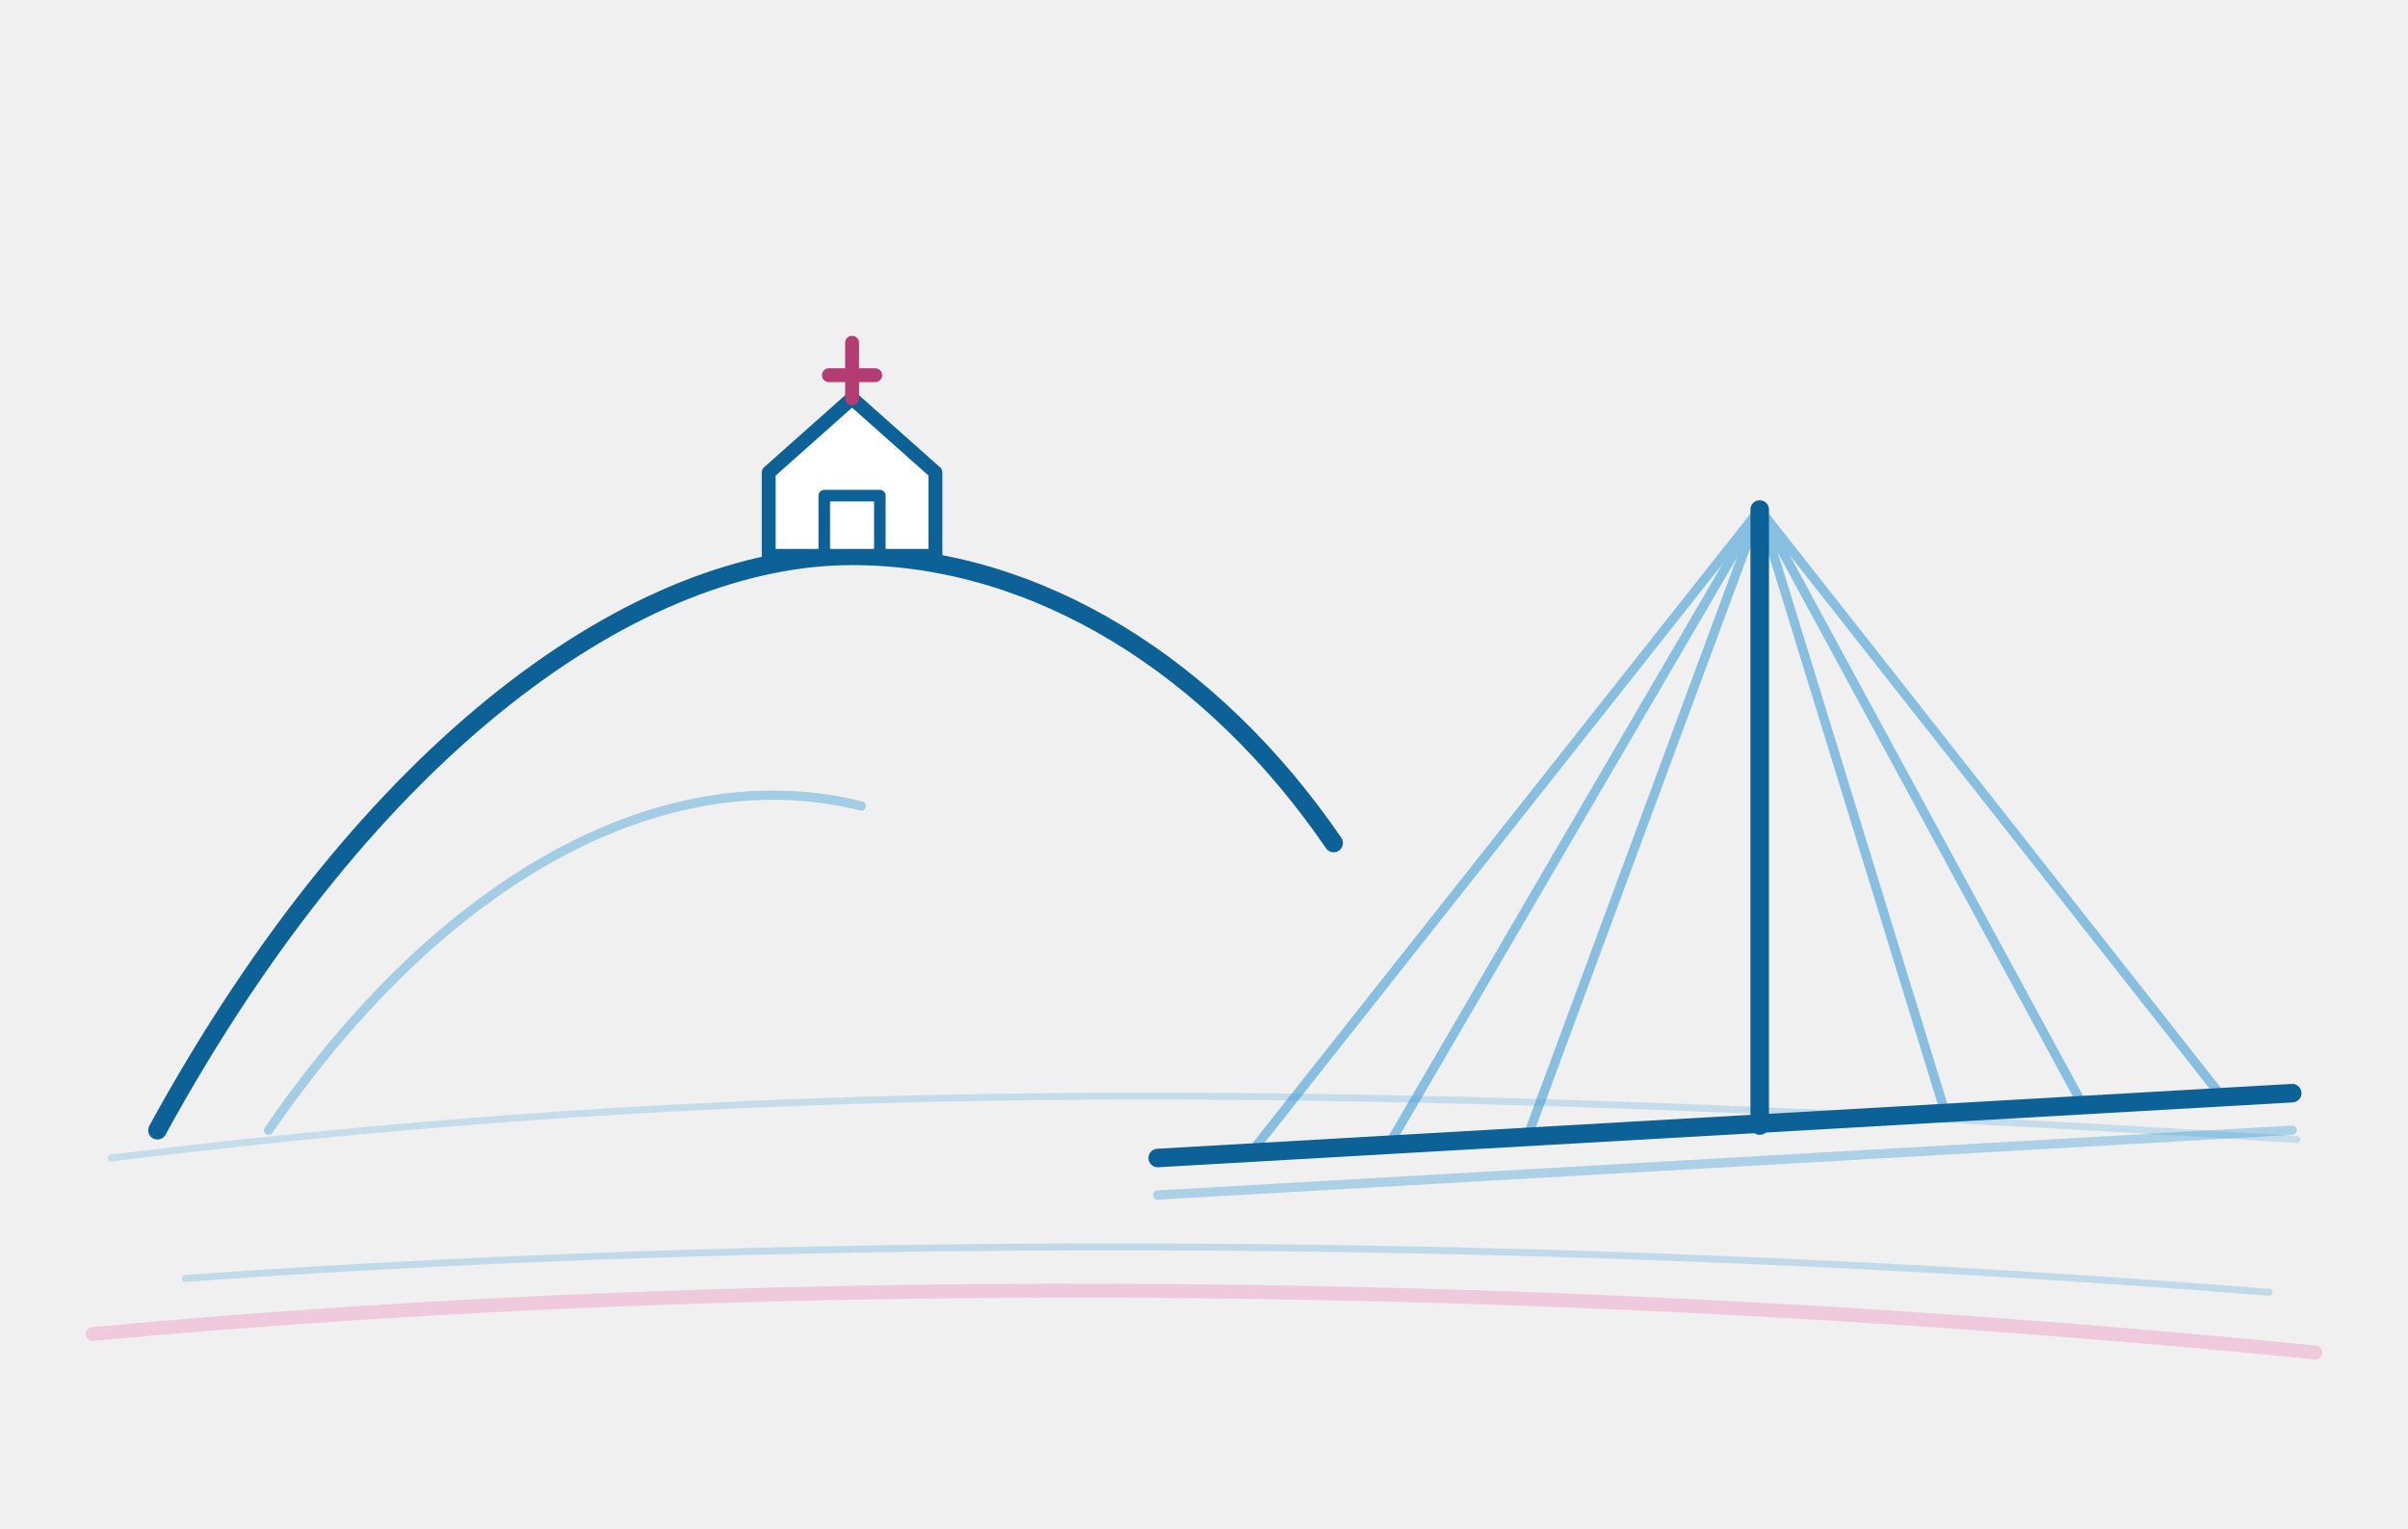
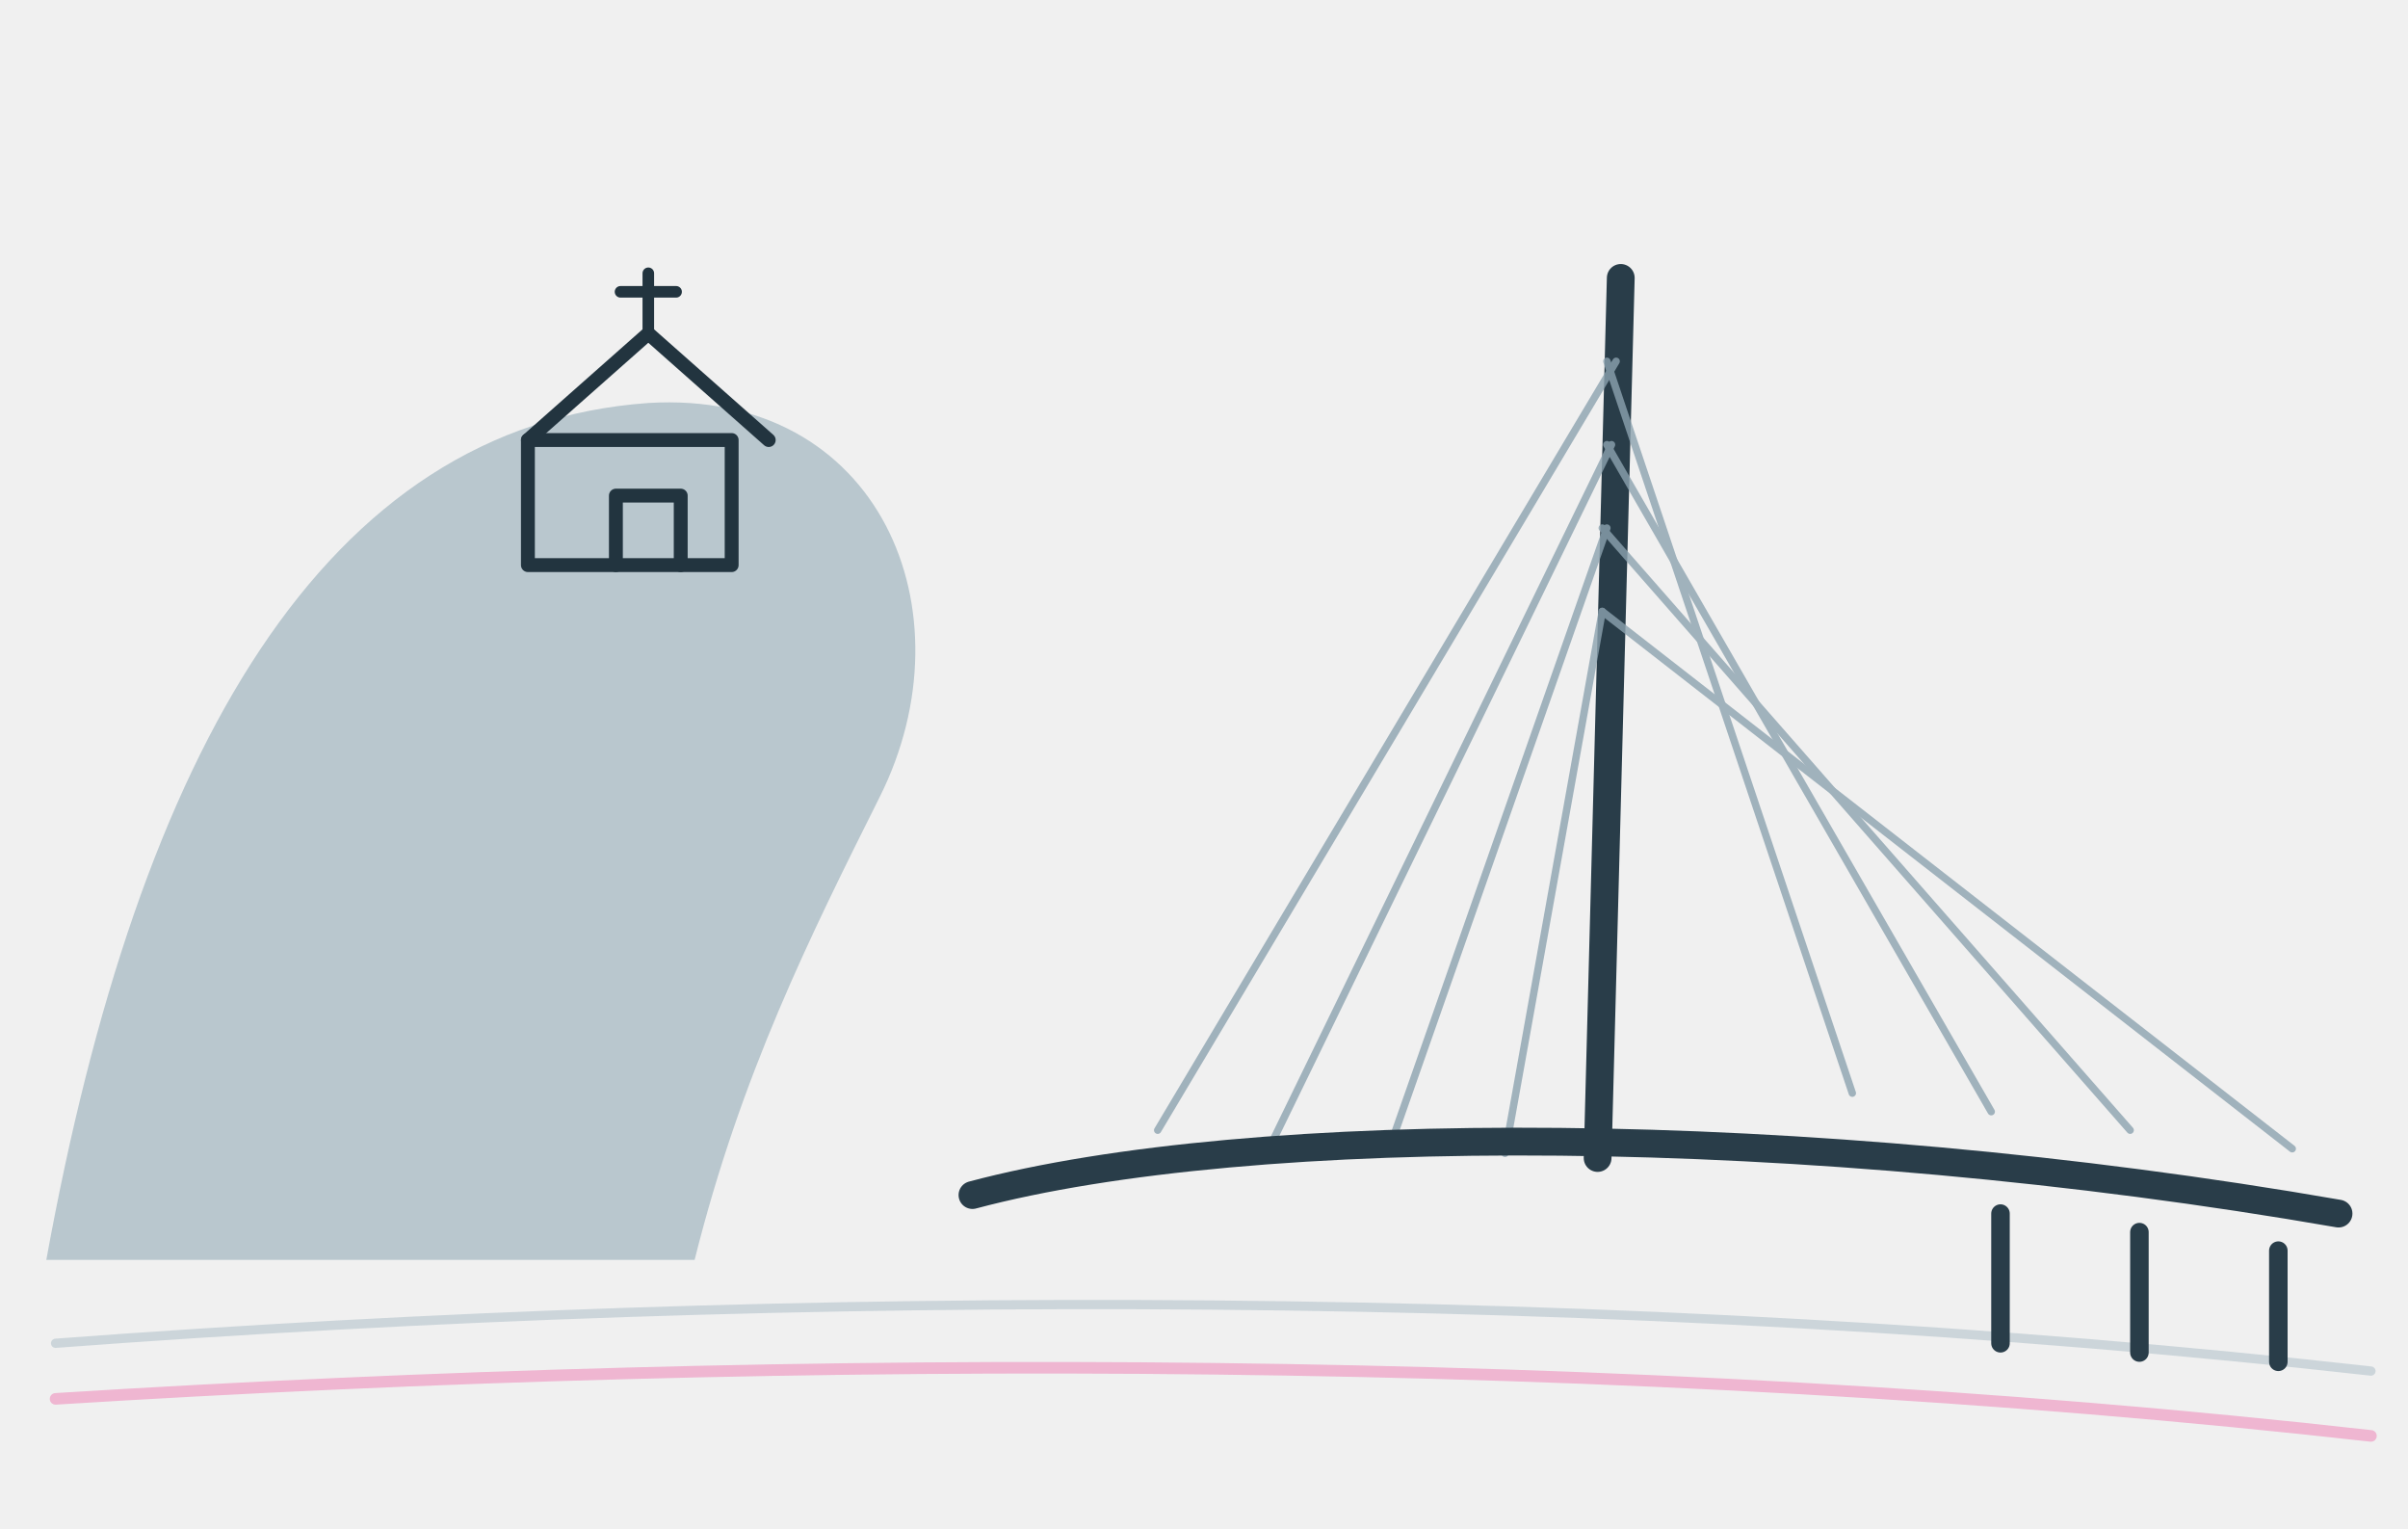
<svg xmlns="http://www.w3.org/2000/svg" viewBox="0 0 520 330" role="img" aria-labelledby="title desc">
-   <path d="M24 250c130-16 250-18 472-4" fill="none" stroke="#2F98D4" stroke-width="1.5" opacity=".22" stroke-linecap="round" />
-   <path d="M58 244c40-58 88-80 128-70" fill="none" stroke="#2F98D4" stroke-width="2" opacity=".4" stroke-linecap="round" />
-   <path d="M34 244c46-84 104-124 150-124 40 0 78 24 104 62" fill="none" stroke="#0C6296" stroke-width="4" stroke-linecap="round" />
-   <g transform="translate(184 120)">
-     <path d="M-18 0v-18l18-16 18 16v18z" fill="#fff" stroke="#0C6296" stroke-width="3" stroke-linejoin="round" />
-     <path d="M-6 0v-13h12v13" fill="none" stroke="#0C6296" stroke-width="2.5" stroke-linejoin="round" />
-     <path d="M0-34v-12M-5-39h10" stroke="#B33C72" stroke-width="3" stroke-linecap="round" />
+   <path d="M12 290c160-12 340-12 500 6" fill="none" stroke="#AFC0C9" stroke-width="2" opacity=".55" stroke-linecap="round" />
+   <path d="M12 302c160-10 340-10 500 8" fill="none" stroke="#EE8FBD" stroke-width="2.5" opacity=".6" stroke-linecap="round" />
+   <path d="M10 272C30 162 70 92 140 87 190 84 210 132 190 172 175 202 160 232 150 272Z" fill="#B9C7CE" />
+   <g fill="none" stroke="#22343F" stroke-width="3" stroke-linejoin="round" stroke-linecap="round">
+     <path d="M114 122V95h44v27z" />
+     <path d="M114 95 140 72 166 95" />
+     <path d="M133 122v-15h14v15" />
  </g>
-   <g stroke="#2F98D4" stroke-width="2" opacity=".55" stroke-linecap="round">
-     <path d="M380 110 270 249" />
-     <path d="M380 110 300 247" />
-     <path d="M380 110 330 245" />
-     <path d="M380 110 420 240" />
-     <path d="M380 110 450 239" />
-     <path d="M380 110 480 237" />
+   <path d="M140 72v-13M134 63h12" stroke="#22343F" stroke-width="2.5" stroke-linecap="round" />
+   <path d="M350 60 345 250" stroke="#293D49" stroke-width="6" stroke-linecap="round" />
+   <g stroke="#8CA2AF" stroke-width="1.6" opacity=".8" stroke-linecap="round">
+     <path d="M349 78 250 244" />
+     <path d="M348 96 275 246" />
+     <path d="M347 114 300 248" />
+     <path d="M346 132 325 249" />
+     <path d="M347 78 400 236" />
+     <path d="M347 96 430 240" />
+     <path d="M346 114 460 244" />
+     <path d="M346 132 495 248" />
  </g>
-   <path d="M380 110V243" stroke="#0C6296" stroke-width="4" stroke-linecap="round" />
-   <path d="M250 250L495 236" stroke="#0C6296" stroke-width="4" stroke-linecap="round" />
-   <path d="M250 258L495 244" stroke="#2F98D4" stroke-width="2" opacity=".35" stroke-linecap="round" />
-   <path d="M40 276c140-10 300-9 450 3" fill="none" stroke="#2F98D4" stroke-width="1.5" opacity=".25" stroke-linecap="round" />
-   <path d="M20 288c150-14 320-12 480 4" fill="none" stroke="#EE8FBD" stroke-width="3" opacity=".4" stroke-linecap="round" />
+   <path d="M210 258c60-16 180-16 295 4" fill="none" stroke="#293D49" stroke-width="6" stroke-linecap="round" />
+   <g stroke="#293D49" stroke-width="4" stroke-linecap="round">
+     <path d="M432 262v28" />
+     <path d="M462 266v26" />
+     <path d="M492 270v24" />
+   </g>
</svg>
